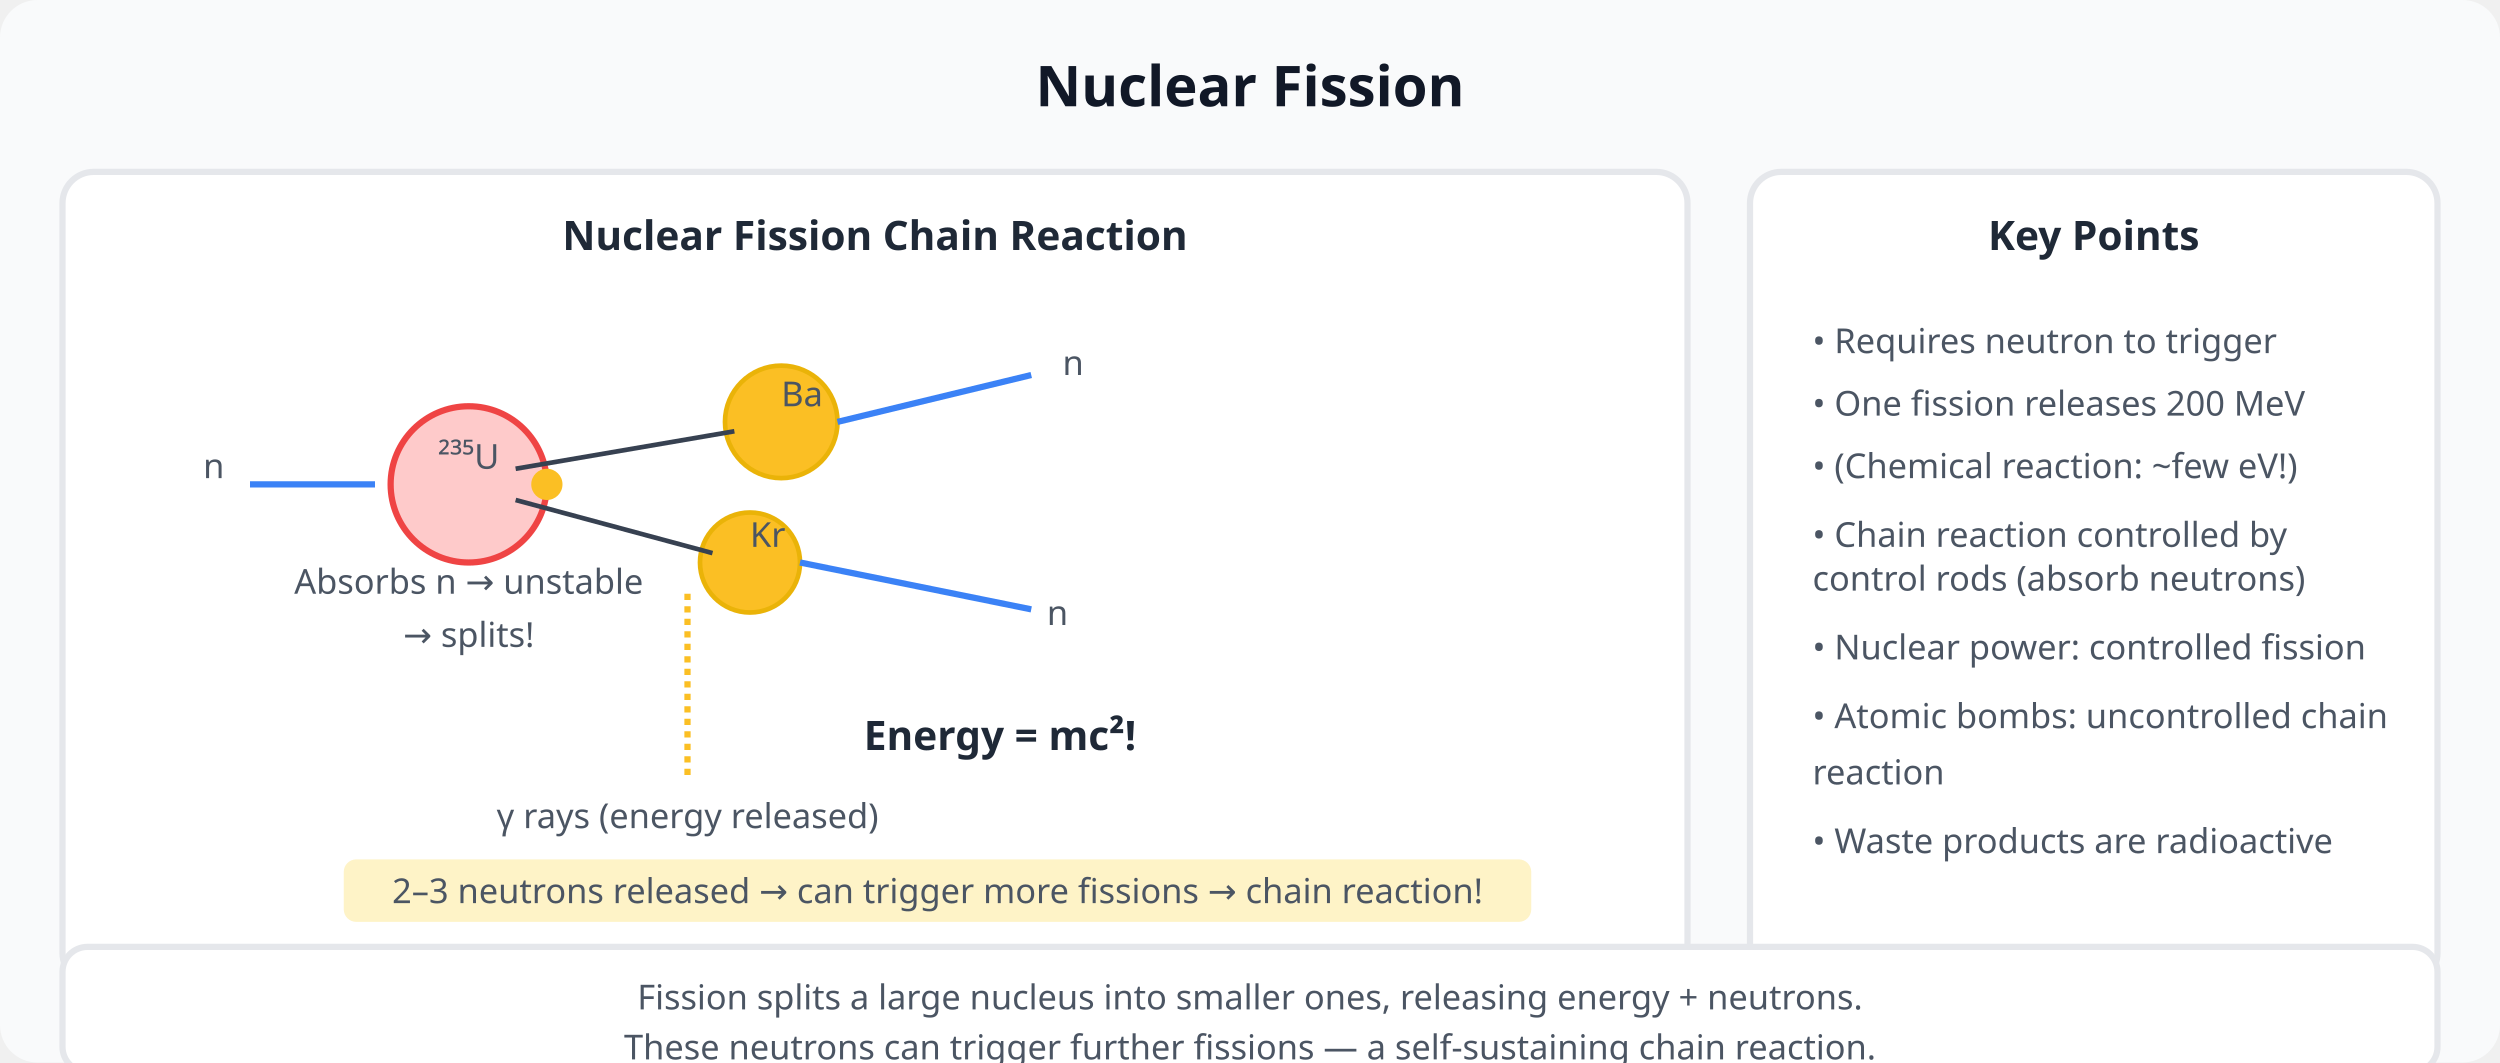
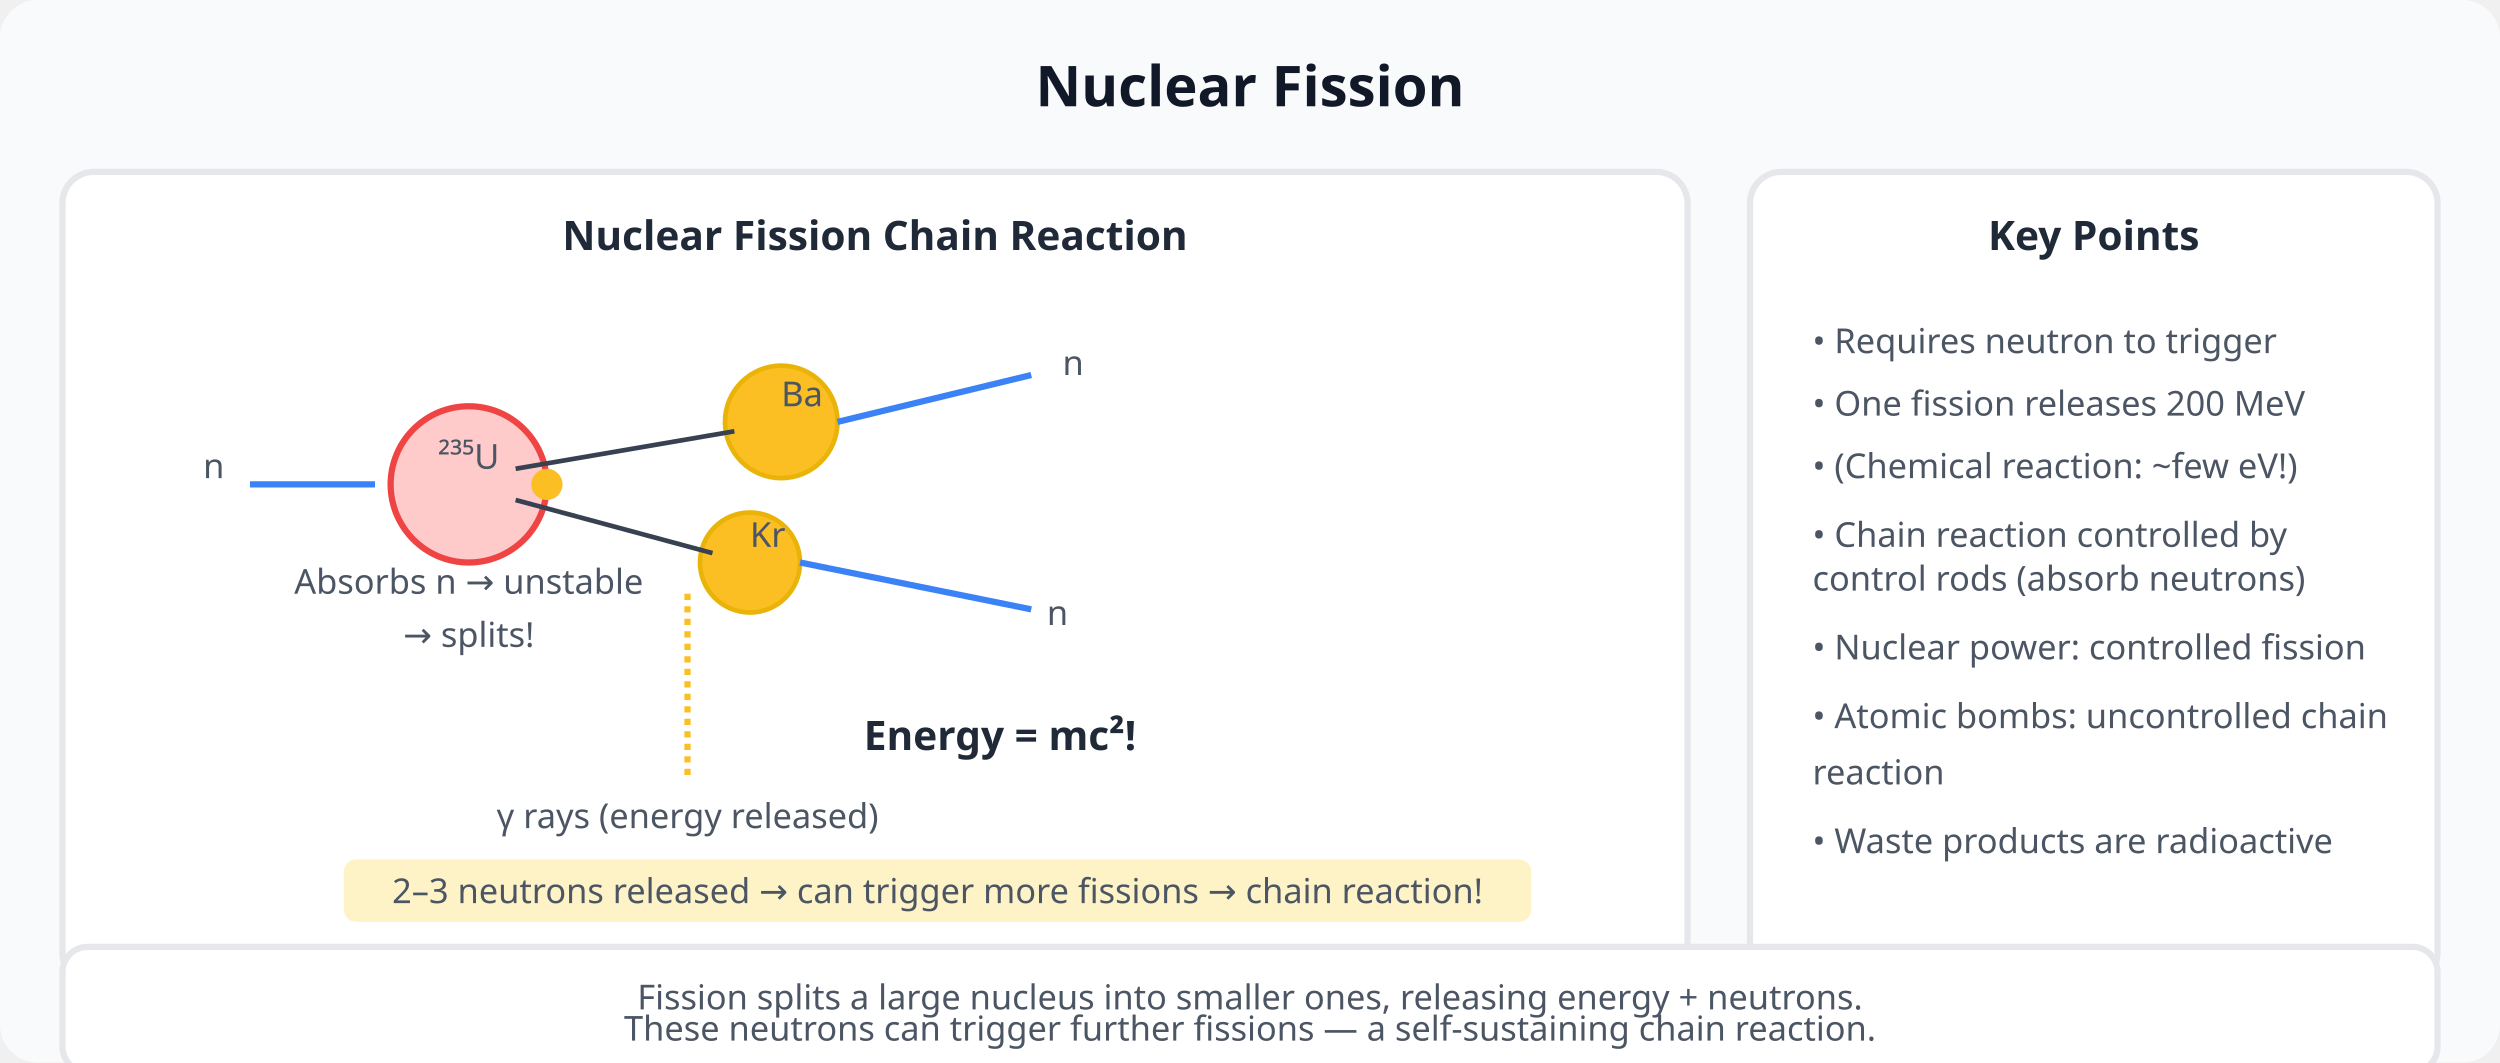
<svg xmlns="http://www.w3.org/2000/svg" viewBox="0 0 800 340" role="img" aria-labelledby="title desc">
  <defs>
    <style>
    .t{font-family:system-ui,sans-serif;font-size:18px;font-weight:700;fill:#111827}
    .l{font-family:system-ui,sans-serif;font-size:13px;font-weight:600;fill:#1f2937}
    .s{font-family:system-ui,sans-serif;font-size:11px;fill:#4b5563}
    .f{font-family:system-ui,sans-serif;font-size:16px;font-weight:700;fill:#dc2626}
    .b{fill:#fff;stroke:#e5e7eb;stroke-width:2}
  </style>
  </defs>
  <rect width="800" height="340" fill="#f9fafb" rx="12" />
  <text x="400" y="34" text-anchor="middle" class="t">Nuclear Fission</text>
  <g transform="translate(0,55)">
    <rect x="20" y="0" width="520" height="260" rx="10" class="b" />
    <text x="280" y="25" text-anchor="middle" class="l">Nuclear Fission Chain Reaction</text>
    <g transform="translate(50,40)">
      <circle cx="100" cy="60" r="25" fill="#fecaca" stroke="#ef4444" stroke-width="2" />
      <text x="100" y="55" text-anchor="middle" class="s" fill="#dc2626">²³⁵U</text>
      <line x1="30" y1="60" x2="70" y2="60" stroke="#3b82f6" stroke-width="2" />
      <text x="15" y="58" class="s" fill="#3b82f6">n</text>
      <circle cx="125" cy="60" r="5" fill="#fbbf24" />
      <text x="100" y="95" text-anchor="middle" class="s" fill="#dc2626">Absorbs n → unstable</text>
      <text x="100" y="112" text-anchor="middle" class="s" fill="#dc2626">→ splits!</text>
      <circle cx="200" cy="40" r="18" fill="#fbbf24" stroke="#eab308" stroke-width="1.5" />
      <text x="200" y="35" class="s" fill="#92400e">Ba</text>
      <circle cx="190" cy="85" r="16" fill="#fbbf24" stroke="#eab308" stroke-width="1.5" />
      <text x="190" y="80" class="s" fill="#92400e">Kr</text>
      <line x1="115" y1="55" x2="185" y2="43" stroke="#374151" stroke-width="1.5" />
      <line x1="115" y1="65" x2="178" y2="82" stroke="#374151" stroke-width="1.5" />
      <line x1="218" y1="40" x2="280" y2="25" stroke="#3b82f6" stroke-width="2" />
      <text x="290" y="25" class="s" fill="#3b82f6">n</text>
      <line x1="206" y1="85" x2="280" y2="100" stroke="#3b82f6" stroke-width="2" />
      <text x="285" y="105" class="s" fill="#3b82f6">n</text>
      <line x1="170" y1="95" x2="170" y2="155" stroke="#fbbf24" stroke-width="2" stroke-dasharray="2,2" />
      <text x="170" y="170" text-anchor="middle" class="s" fill="#eab308">γ rays (energy released)</text>
      <text x="270" y="145" text-anchor="middle" class="l" fill="#dc2626">Energy = mc²!</text>
      <rect x="60" y="180" width="380" height="20" rx="4" fill="#fef3c7" />
      <text x="250" y="194" text-anchor="middle" class="s">2–3 neutrons released → can trigger more fissions → chain reaction!</text>
    </g>
    <rect x="560" y="0" width="220" height="260" rx="10" class="b" />
    <text x="670" y="25" text-anchor="middle" class="l">Key Points</text>
    <g transform="translate(580,40)">
      <text x="0" y="18" class="s">• Requires neutron to trigger</text>
      <text x="0" y="38" class="s">• One fission releases 200 MeV</text>
      <text x="0" y="58" class="s">• (Chemical reaction: ~few eV!)</text>
      <text x="0" y="80" class="s">• Chain reaction controlled by</text>
      <text x="0" y="94" class="s">  control rods (absorb neutrons)</text>
      <text x="0" y="116" class="s">• Nuclear power: controlled fission</text>
      <text x="0" y="138" class="s">• Atomic bombs: uncontrolled chain</text>
      <text x="0" y="156" class="s">  reaction</text>
      <text x="0" y="178" class="s">• Waste products are radioactive</text>
    </g>
    <rect x="20" y="248" width="760" height="40" rx="8" class="b" />
    <text x="400" y="268" text-anchor="middle" class="s">Fission splits a large nucleus into smaller ones, releasing energy + neutrons.</text>
-     <text x="400" y="284" text-anchor="middle" class="s">These neutrons can trigger further fissions — a self-sustaining chain reaction.</text>
+     <text x="400" y="278" text-anchor="middle" class="s">These neutrons can trigger further fissions — a self-sustaining chain reaction.</text>
  </g>
</svg>
